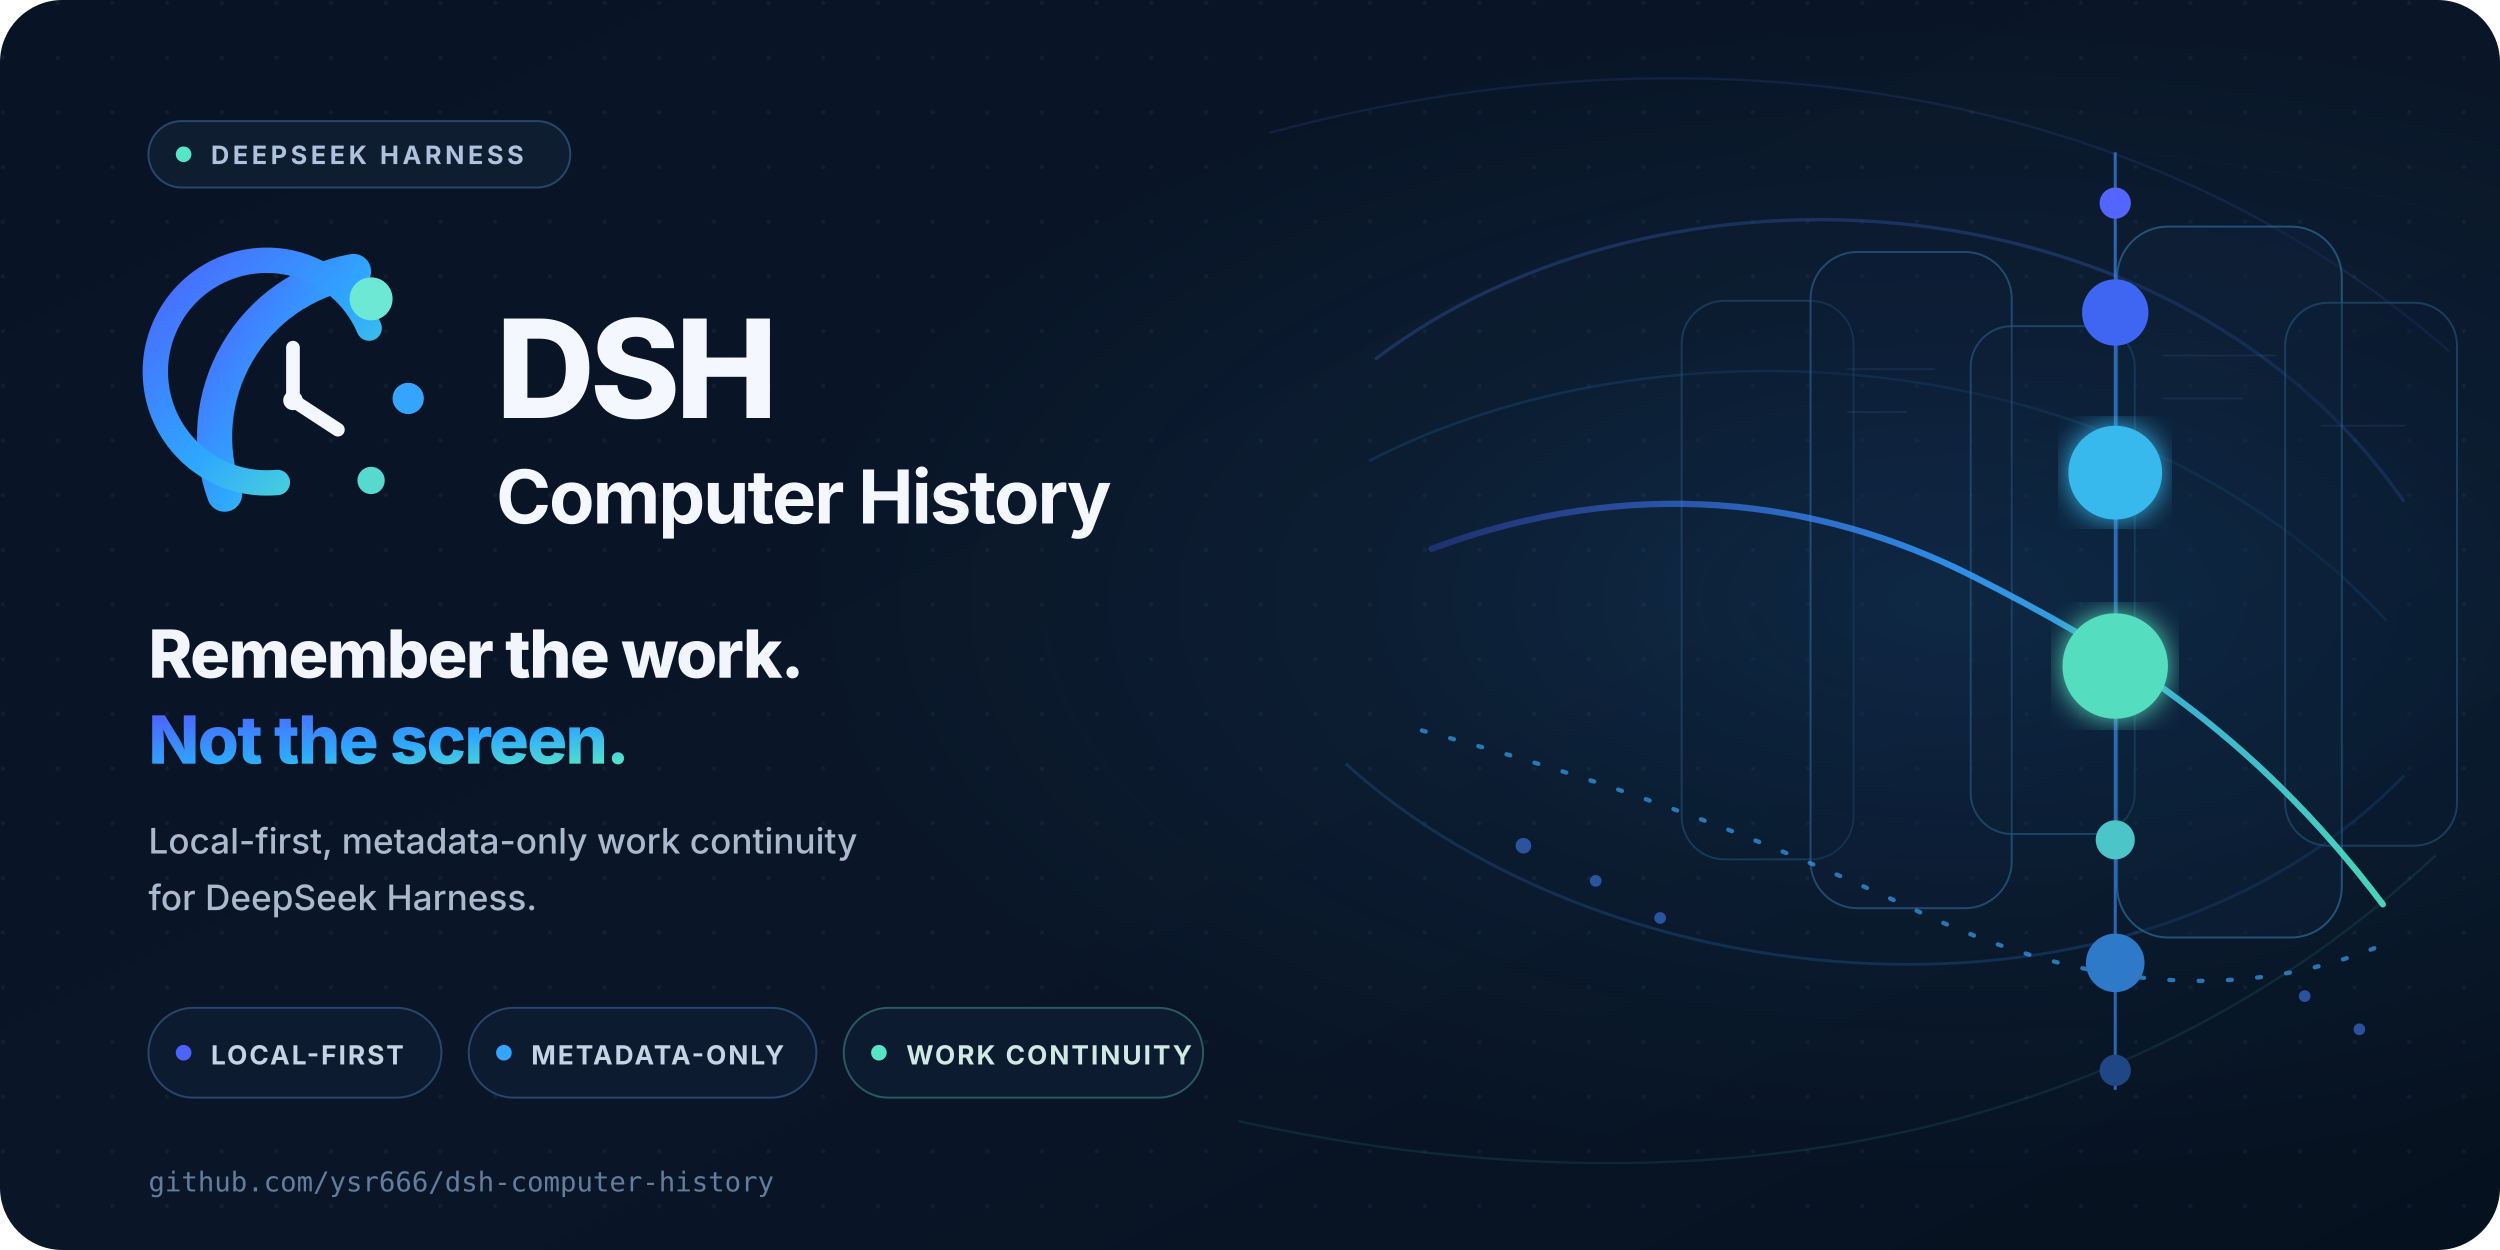
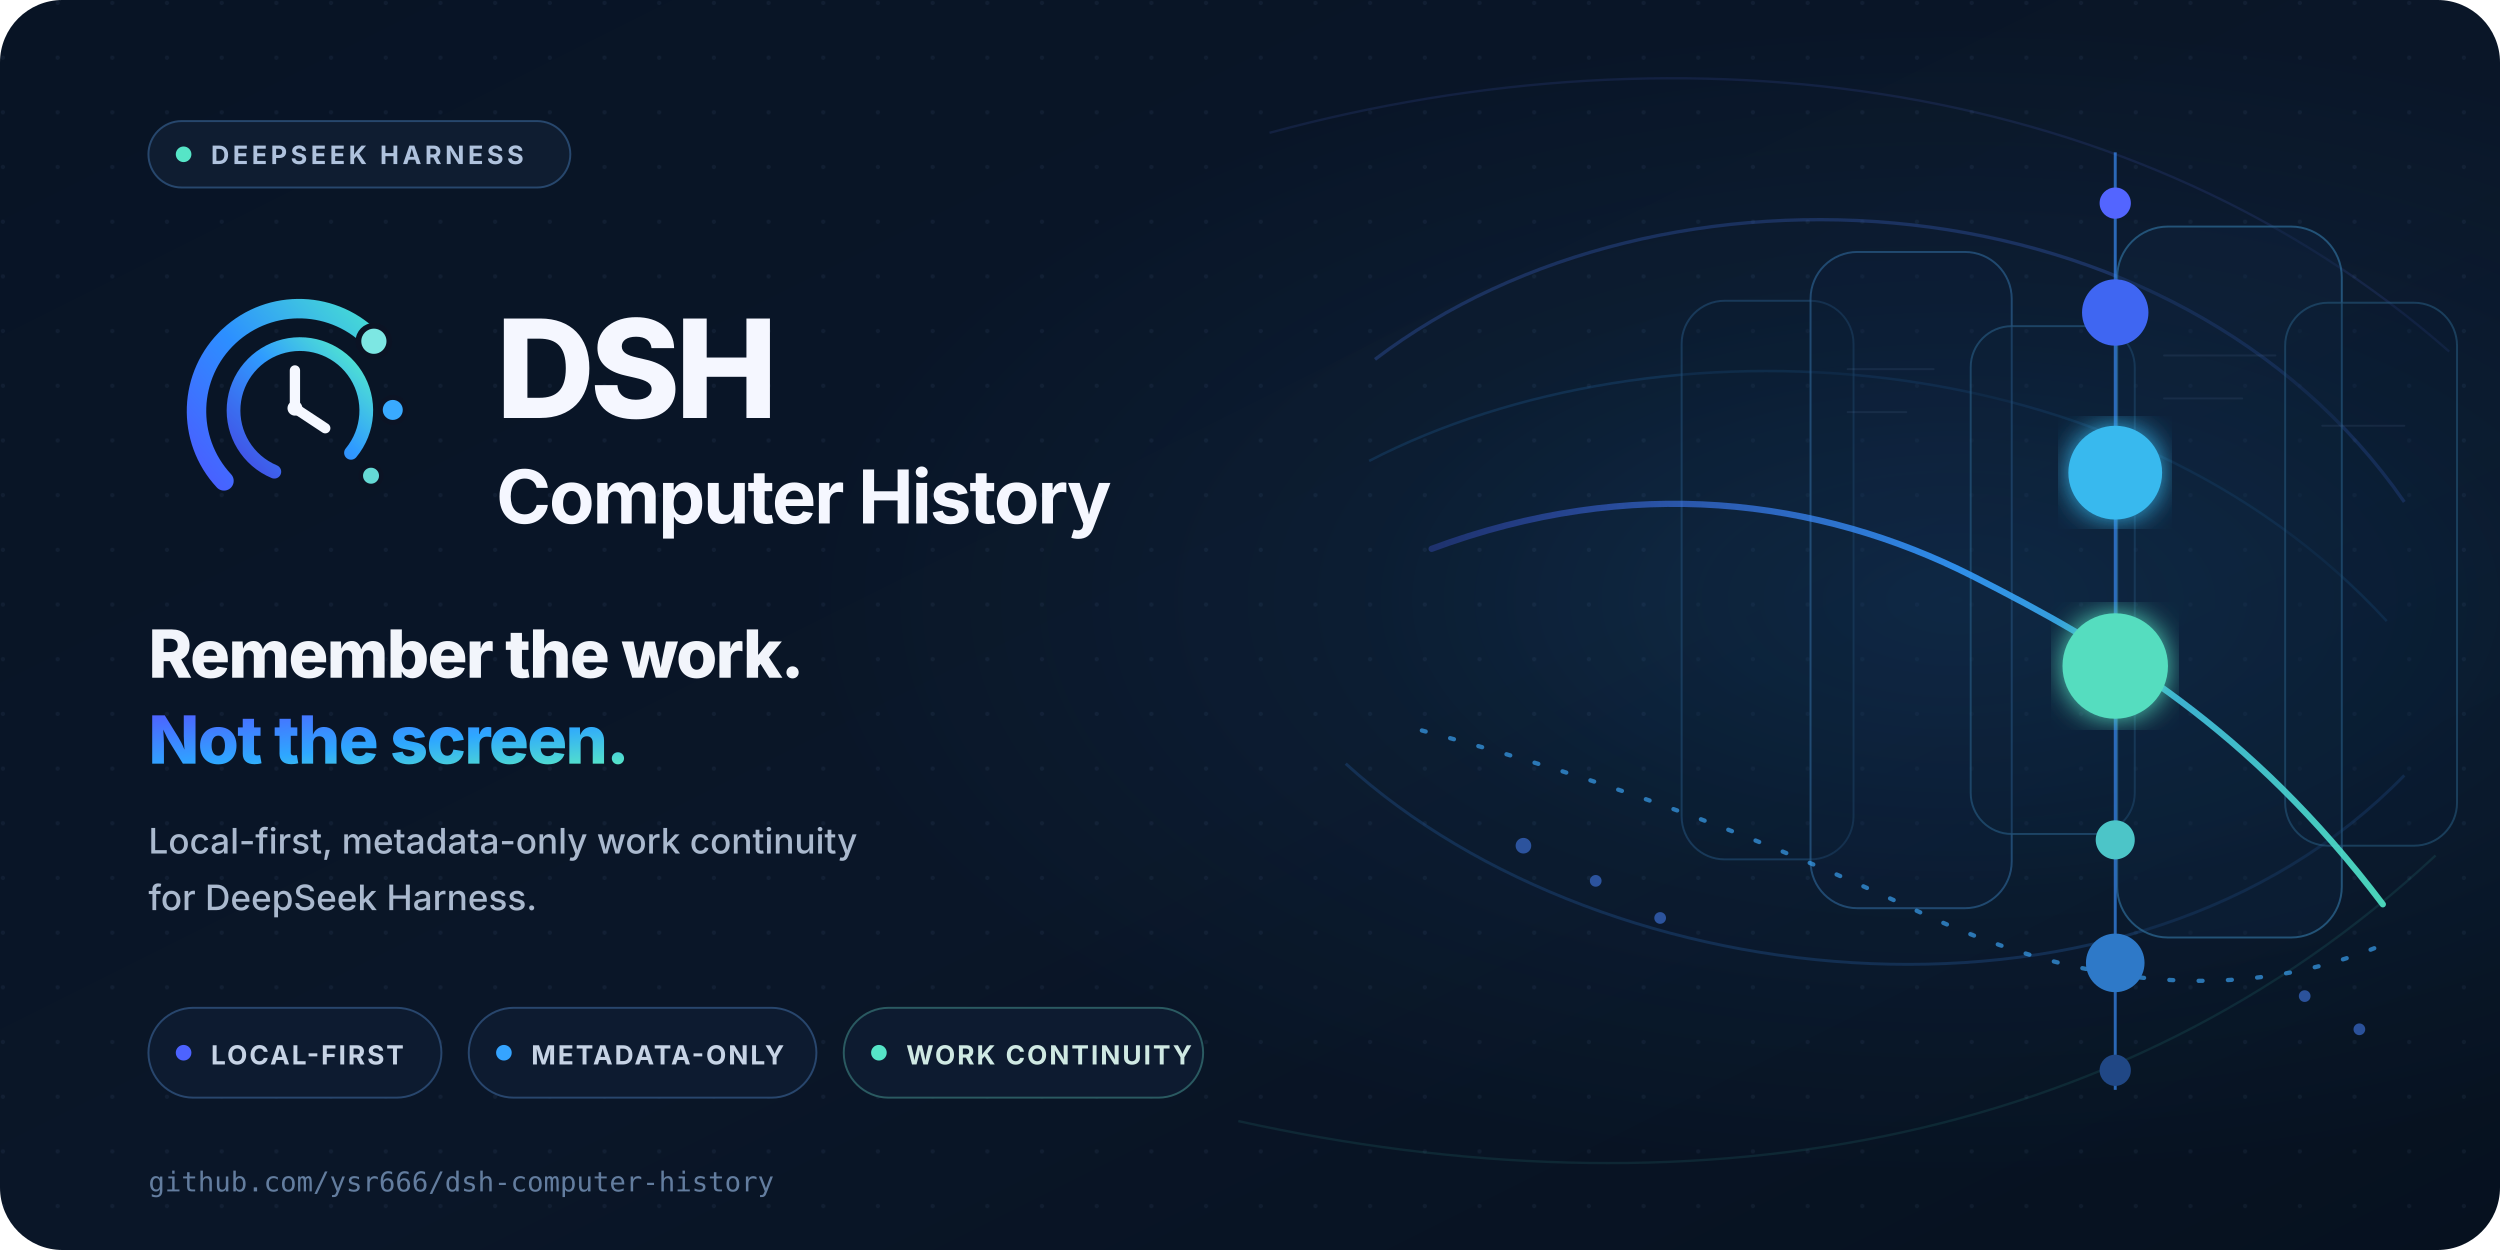
<svg xmlns="http://www.w3.org/2000/svg" width="1280" height="640" viewBox="0 0 1280 640">
  <defs>
    <linearGradient id="bg" x1="0" y1="0" x2="1" y2="1">
      <stop offset="0" stop-color="#081425" />
      <stop offset="0.55" stop-color="#0A1628" />
      <stop offset="1" stop-color="#06111F" />
    </linearGradient>
    <linearGradient id="brand" x1="0" y1="0" x2="1" y2="1">
      <stop offset="0" stop-color="#4D63FF" />
      <stop offset="0.55" stop-color="#2EA7FF" />
      <stop offset="1" stop-color="#56E5C7" />
    </linearGradient>
    <linearGradient id="arc" x1="0" y1="0" x2="1" y2="0">
      <stop offset="0" stop-color="#4D63FF" stop-opacity=".28" />
      <stop offset=".55" stop-color="#339BFF" stop-opacity=".88" />
      <stop offset="1" stop-color="#50E4C5" stop-opacity=".92" />
    </linearGradient>
    <radialGradient id="glow" cx="78%" cy="48%" r="46%">
      <stop offset="0" stop-color="#2EA7FF" stop-opacity=".16" />
      <stop offset=".5" stop-color="#2EA7FF" stop-opacity=".05" />
      <stop offset="1" stop-color="#2EA7FF" stop-opacity="0" />
    </radialGradient>
    <filter id="soft">
      <feGaussianBlur stdDeviation="10" />
    </filter>
    <filter id="nodeglow">
      <feGaussianBlur stdDeviation="7" result="b" />
      <feMerge>
        <feMergeNode in="b" />
        <feMergeNode in="SourceGraphic" />
      </feMerge>
    </filter>
    <pattern id="dots" width="28" height="28" patternUnits="userSpaceOnUse">
      <circle cx="1.5" cy="1.5" r="1.1" fill="#7290BD" opacity=".08" />
    </pattern>
  </defs>
  <rect width="1280" height="640" rx="32" fill="url(#bg)" />
  <rect width="1280" height="640" rx="32" fill="url(#dots)" />
  <rect width="1280" height="640" rx="32" fill="url(#glow)" />
  <path d="M650 68 C865 10 1095 40 1254 180" fill="none" stroke="#5D77FF" stroke-opacity=".12" stroke-width="1.2" />
  <path d="M634 574 C861 624 1084 590 1247 438" fill="none" stroke="#4DE0C9" stroke-opacity=".10" stroke-width="1.2" />
  <g transform="translate(76,62)">
    <g transform="translate(0,0)">
      <rect x="0" y="0" width="216" height="34" rx="17" fill="#0F1D31" stroke="#27476D" />
      <circle cx="18" cy="17" r="4" fill="#56E5C7" />
      <text x="32" y="22" fill="#AFC2DD" font-family="Inter,Arial,sans-serif" font-size="13" font-weight="700" letter-spacing="1.8">DEEPSEEK HARNESS</text>
    </g>
-     <g transform="translate(2,73)">
-       <path d="M37 118 A86 86 0 0 1 103 4" fill="none" stroke="url(#brand)" stroke-width="18" stroke-linecap="round" />
-       <path d="M64 112 A57 57 0 1 1 111 33" fill="none" stroke="url(#brand)" stroke-width="13" stroke-linecap="round" />
-       <circle cx="112" cy="18" r="11" fill="#6DE8D5" />
-       <circle cx="131" cy="69" r="8" fill="#35A4FF" />
-       <circle cx="112" cy="111" r="7" fill="#57D9CE" />
-       <circle cx="72" cy="70" r="5" fill="#F5F7FF" />
-       <path d="M72 70 L72 43 M72 70 L95 85" stroke="#F5F7FF" stroke-width="7" stroke-linecap="round" />
-     </g>
+     <svg x="0" y="72" width="150" height="150" viewBox="0 0 512 512" overflow="visible">
+       <defs>
+         <linearGradient id="socialLogoOrbit" x1="92" y1="396" x2="420" y2="112" gradientUnits="userSpaceOnUse">
+           <stop offset="0" stop-color="#4B5CFF" />
+           <stop offset="0.48" stop-color="#2C8FFF" />
+           <stop offset="1" stop-color="#48E0D2" />
+         </linearGradient>
+         <linearGradient id="socialLogoInner" x1="174" y1="344" x2="354" y2="164" gradientUnits="userSpaceOnUse">
+           <stop offset="0" stop-color="#4058E8" />
+           <stop offset="0.56" stop-color="#2F9BFF" />
+           <stop offset="1" stop-color="#4EE0D4" />
+         </linearGradient>
+       </defs>
+       <path d="M 132 383 A 178 178 0 1 1 394 139" fill="none" stroke="url(#socialLogoOrbit)" stroke-width="34" stroke-linecap="round" />
+       <circle cx="394" cy="139" r="27" fill="#7DE7E3" stroke="#0B1324" stroke-width="10" />
+       <circle cx="427" cy="259" r="22" fill="#39AAFF" stroke="#0B1324" stroke-width="9" />
+       <circle cx="389" cy="374" r="18" fill="#65D9D5" stroke="#0B1324" stroke-width="8" />
+       <path d="M 220 367 A 116 116 0 1 1 354 334" fill="none" stroke="url(#socialLogoInner)" stroke-width="24" stroke-linecap="round" />
+       <circle cx="256" cy="256" r="13" fill="#F5F8FF" />
+       <path d="M256 256V190" fill="none" stroke="#F5F8FF" stroke-width="18" stroke-linecap="round" />
+       <path d="M256 256L309 291" fill="none" stroke="#F5F8FF" stroke-width="18" stroke-linecap="round" />
+     </svg>
    <text x="178" y="152" fill="#F5F7FF" font-family="Inter,Arial,sans-serif" font-size="70" font-weight="800" letter-spacing="-2.5">DSH</text>
    <text x="178" y="206" fill="#F5F7FF" font-family="Inter,Arial,sans-serif" font-size="38" font-weight="720" letter-spacing="-1.0">Computer History</text>
    <text x="0" y="285" fill="#F2F5FB" font-family="Inter,Arial,sans-serif" font-size="34" font-weight="760" letter-spacing="-.8">Remember the work.</text>
    <text x="0" y="329" fill="url(#brand)" font-family="Inter,Arial,sans-serif" font-size="34" font-weight="760" letter-spacing="-.8">Not the screen.</text>
    <text x="0" y="375" fill="#AAB9CE" font-family="Inter,Arial,sans-serif" font-size="18" font-weight="520">Local-first, metadata-only work continuity</text>
    <text x="0" y="404" fill="#AAB9CE" font-family="Inter,Arial,sans-serif" font-size="18" font-weight="520">for DeepSeek Harness.</text>
    <g transform="translate(0,454)">
      <g>
        <rect width="150" height="46" rx="23" fill="#0D1B30" stroke="#28466D" />
        <circle cx="18" cy="23" r="4" fill="#4D63FF" />
        <text x="32" y="29" fill="#C6D3E5" font-family="Inter,Arial,sans-serif" font-size="13.5" font-weight="700" letter-spacing="1.0">LOCAL-FIRST</text>
      </g>
      <g transform="translate(164,0)">
        <rect width="178" height="46" rx="23" fill="#0D1B30" stroke="#28466D" />
        <circle cx="18" cy="23" r="4" fill="#35A4FF" />
        <text x="32" y="29" fill="#C6D3E5" font-family="Inter,Arial,sans-serif" font-size="13.5" font-weight="700" letter-spacing="1.0">METADATA-ONLY</text>
      </g>
      <g transform="translate(356,0)">
        <rect width="184" height="46" rx="23" fill="#0D1B30" stroke="#2A5A61" />
        <circle cx="18" cy="23" r="4" fill="#56E5C7" />
        <text x="32" y="29" fill="#CFE9E3" font-family="Inter,Arial,sans-serif" font-size="13.5" font-weight="700" letter-spacing="1.0">WORK CONTINUITY</text>
      </g>
    </g>
    <text x="0" y="548" fill="#637D9F" font-family="ui-monospace,SFMono-Regular,Menlo,monospace" font-size="14">github.com/ysr666/dsh-computer-history</text>
  </g>
  <g>
    <path d="M704 184 C851 72 1114 88 1231 257" fill="none" stroke="#385FBE" stroke-opacity=".34" stroke-width="1.7" />
    <path d="M689 391 C823 513 1092 540 1231 397" fill="none" stroke="#214E86" stroke-opacity=".42" stroke-width="1.5" />
    <path d="M701 236 C848 160 1088 172 1222 318" fill="none" stroke="#1D5A8E" stroke-opacity=".32" stroke-width="1.3" />
    <g opacity=".92">
      <rect x="861" y="154" width="88" height="286" rx="22" fill="#0B1C31" fill-opacity=".26" stroke="#234D75" stroke-opacity=".65" />
      <rect x="927" y="129" width="103" height="336" rx="24" fill="#0C2038" fill-opacity=".34" stroke="#2A5B89" stroke-opacity=".78" />
      <rect x="1009" y="167" width="84" height="260" rx="21" fill="#0B2037" fill-opacity=".30" stroke="#25557D" stroke-opacity=".74" />
      <rect x="1084" y="116" width="115" height="364" rx="26" fill="#0E253F" fill-opacity=".40" stroke="#2B658F" stroke-opacity=".82" />
      <rect x="1170" y="155" width="88" height="278" rx="22" fill="#0A1E34" fill-opacity=".29" stroke="#245478" stroke-opacity=".68" />
    </g>
    <g stroke="#5C769A" stroke-opacity=".15" stroke-linecap="round">
      <path d="M946 189 h44" />
      <path d="M946 211 h30" />
      <path d="M1108 182 h57" />
      <path d="M1108 204 h40" />
      <path d="M1189 218 h42" />
    </g>
    <path d="M733 281 C835 243 931 255 1010 295 C1081 331 1152 373 1220 463" fill="none" stroke="url(#arc)" stroke-width="3.2" stroke-linecap="round" />
    <path d="M728 374 C829 401 904 430 985 468 C1068 507 1152 514 1224 482" fill="none" stroke="#3EABFF" stroke-opacity=".64" stroke-width="2.2" stroke-dasharray="2 13" stroke-linecap="round" />
    <path d="M1083 78 V558" stroke="#3C90FF" stroke-width="1.5" stroke-opacity=".66" />
    <circle cx="1083" cy="104" r="8" fill="#5365FF" />
    <circle cx="1083" cy="160" r="17" fill="#3F66F2" />
    <circle cx="1083" cy="242" r="24" fill="#39B9EE" filter="url(#nodeglow)" />
    <circle cx="1083" cy="341" r="27" fill="#54DDBF" filter="url(#nodeglow)" />
    <circle cx="1083" cy="430" r="10" fill="#4CC5C8" />
    <circle cx="1083" cy="493" r="15" fill="#2E79C8" />
    <circle cx="1083" cy="548" r="8" fill="#204785" />
    <g fill="#3D72D9" opacity=".65">
      <circle cx="780" cy="433" r="4" />
      <circle cx="817" cy="451" r="3" />
      <circle cx="850" cy="470" r="3" />
      <circle cx="1180" cy="510" r="3" />
      <circle cx="1208" cy="527" r="3" />
    </g>
  </g>
</svg>
